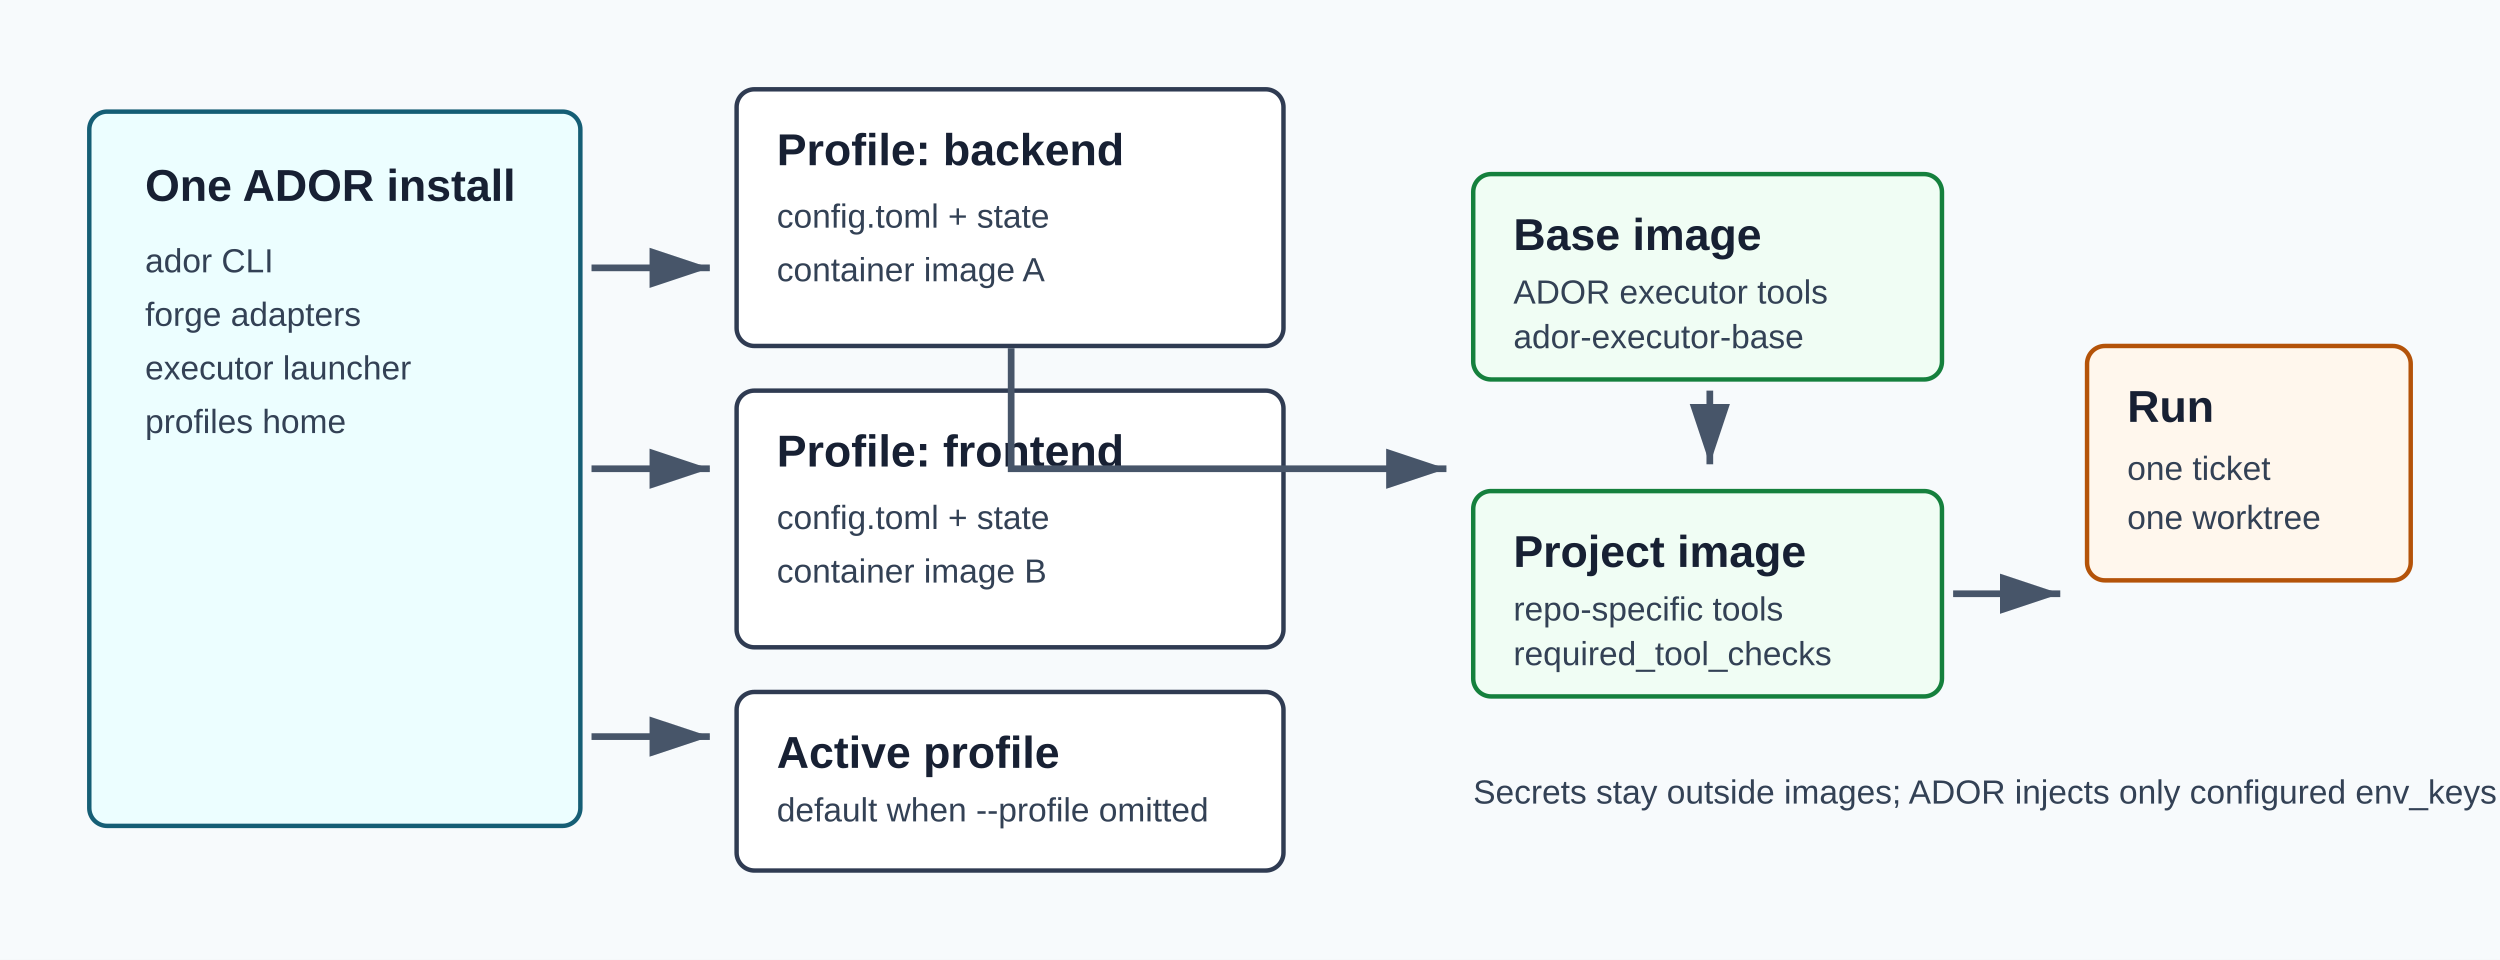
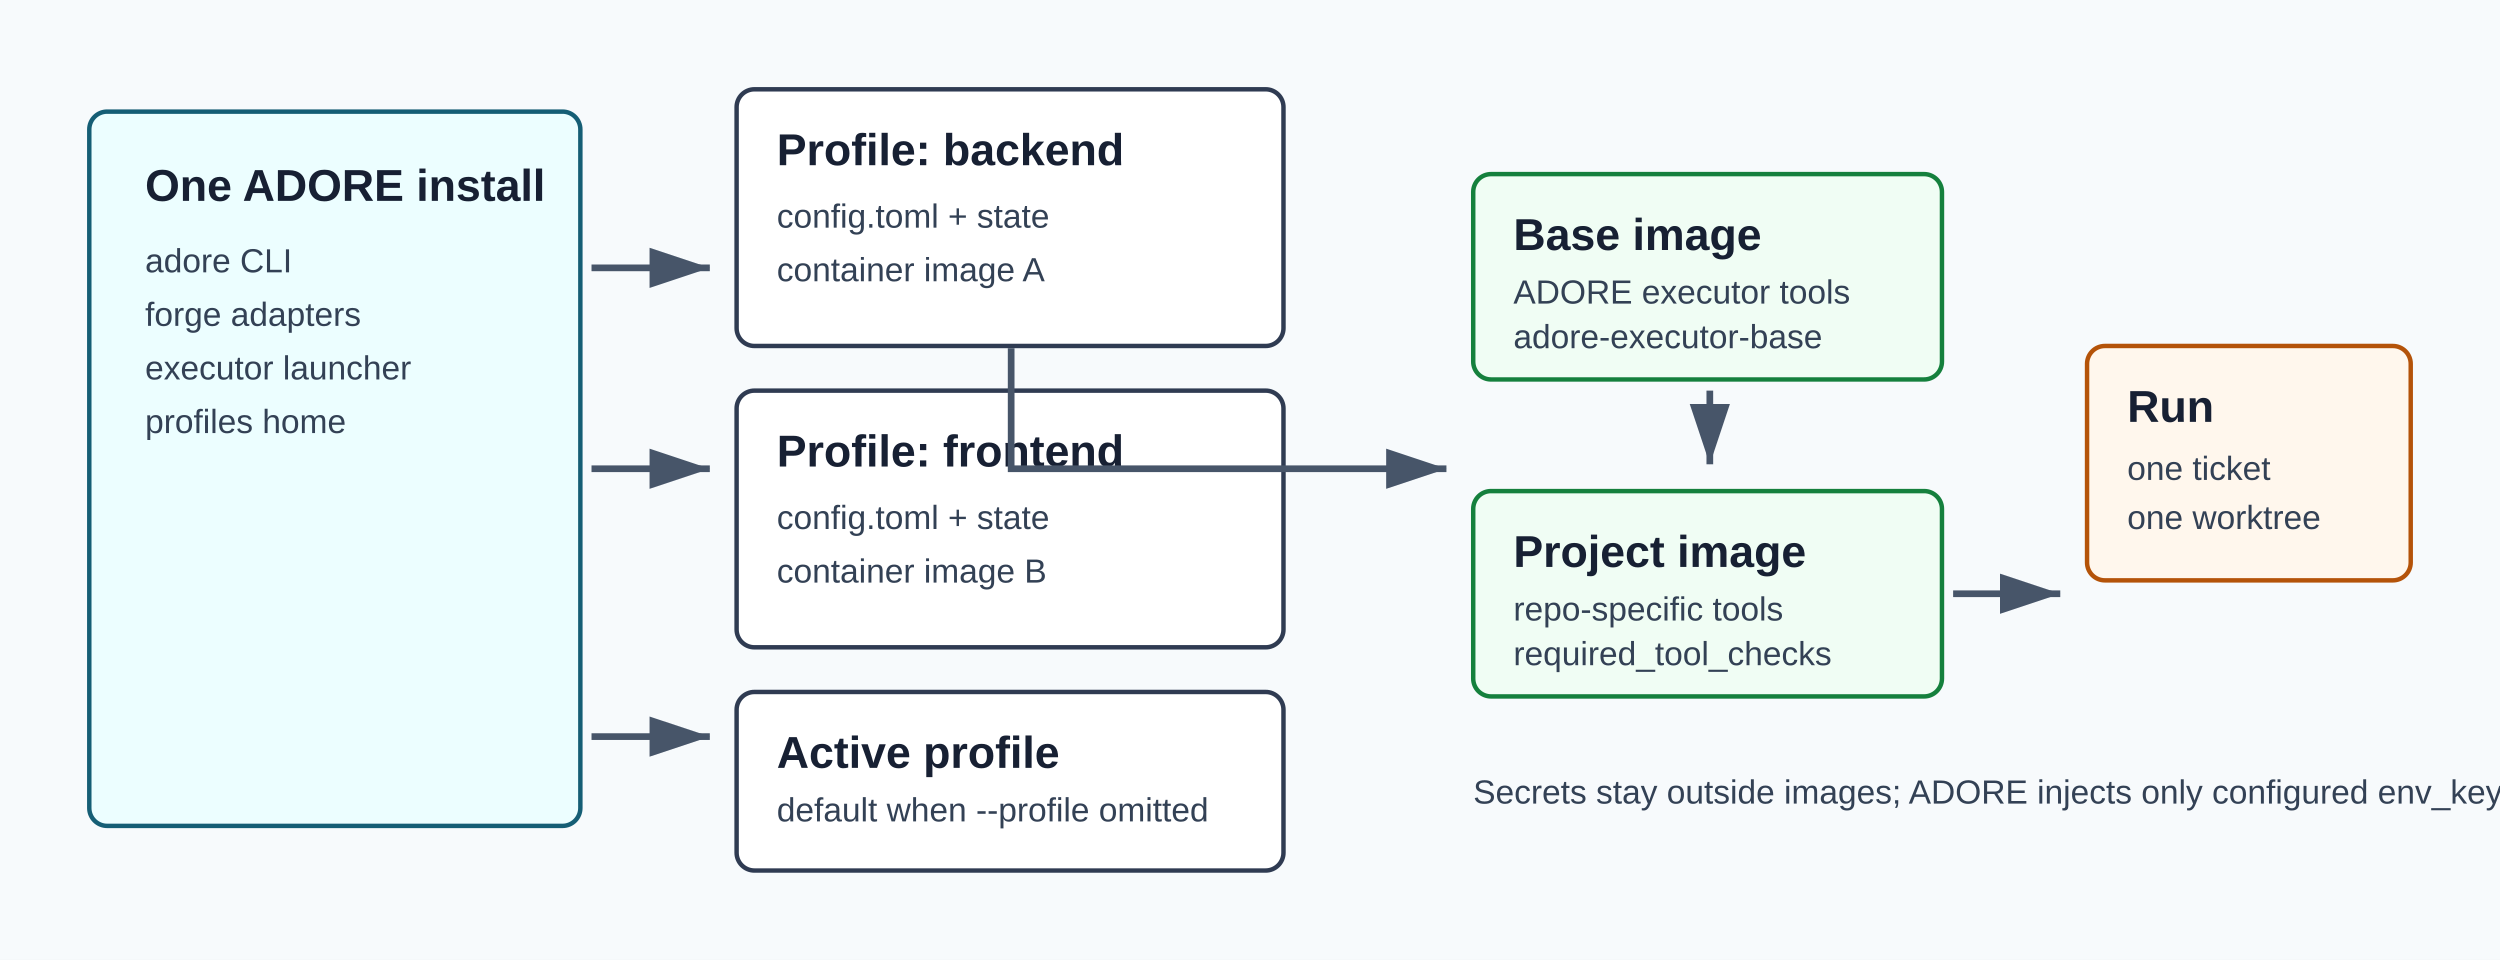
<svg xmlns="http://www.w3.org/2000/svg" width="1120" height="430" viewBox="0 0 1120 430" role="img" aria-labelledby="title desc">
  <defs>
    <style>
      .bg { fill: #f7fafc; }
      .host { fill: #ecfeff; stroke: #155e75; stroke-width: 2; rx: 8; }
      .profile { fill: #ffffff; stroke: #2f3b52; stroke-width: 2; rx: 8; }
      .image { fill: #f0fdf4; stroke: #15803d; stroke-width: 2; rx: 8; }
      .run { fill: #fff7ed; stroke: #b45309; stroke-width: 2; rx: 8; }
      .text { fill: #172033; font: 600 20px Arial, sans-serif; }
      .small { fill: #334155; font: 15px Arial, sans-serif; }
      .line { stroke: #475569; stroke-width: 3; fill: none; marker-end: url(#arrow); }
    </style>
    <marker id="arrow" markerWidth="10" markerHeight="10" refX="9" refY="3" orient="auto" markerUnits="strokeWidth">
      <path d="M0,0 L9,3 L0,6 Z" fill="#475569" />
    </marker>
  </defs>
  <rect class="bg" x="0" y="0" width="1120" height="430" />
  <rect class="host" x="40" y="50" width="220" height="320" />
-   <text class="text" x="65" y="90">One ADOR install</text>
-   <text class="small" x="65" y="122">ador CLI</text>
+   <text class="text" x="65" y="90">One ADORE install</text>
+   <text class="small" x="65" y="122">adore CLI</text>
  <text class="small" x="65" y="146">forge adapters</text>
  <text class="small" x="65" y="170">executor launcher</text>
  <text class="small" x="65" y="194">profiles home</text>
  <g transform="translate(330 40)">
    <rect class="profile" width="245" height="115" />
    <text class="text" x="18" y="34">Profile: backend</text>
    <text class="small" x="18" y="62">config.toml + state</text>
    <text class="small" x="18" y="86">container image A</text>
  </g>
  <g transform="translate(330 175)">
    <rect class="profile" width="245" height="115" />
    <text class="text" x="18" y="34">Profile: frontend</text>
    <text class="small" x="18" y="62">config.toml + state</text>
    <text class="small" x="18" y="86">container image B</text>
  </g>
  <g transform="translate(330 310)">
    <rect class="profile" width="245" height="80" />
    <text class="text" x="18" y="34">Active profile</text>
    <text class="small" x="18" y="58">default when --profile omitted</text>
  </g>
  <path class="line" d="M265 120 H318" />
  <path class="line" d="M265 210 H318" />
  <path class="line" d="M265 330 H318" />
  <g transform="translate(660 78)">
    <rect class="image" width="210" height="92" />
    <text class="text" x="18" y="34">Base image</text>
-     <text class="small" x="18" y="58">ADOR executor tools</text>
-     <text class="small" x="18" y="78">ador-executor-base</text>
+     <text class="small" x="18" y="58">ADORE executor tools</text>
+     <text class="small" x="18" y="78">adore-executor-base</text>
  </g>
  <g transform="translate(660 220)">
    <rect class="image" width="210" height="92" />
    <text class="text" x="18" y="34">Project image</text>
    <text class="small" x="18" y="58">repo-specific tools</text>
    <text class="small" x="18" y="78">required_tool_checks</text>
  </g>
  <path class="line" d="M453 156 V210 H648" />
  <path class="line" d="M766 175 V208" />
  <g transform="translate(935 155)">
    <rect class="run" width="145" height="105" />
    <text class="text" x="18" y="34">Run</text>
    <text class="small" x="18" y="60">one ticket</text>
    <text class="small" x="18" y="82">one worktree</text>
  </g>
  <path class="line" d="M875 266 H923" />
-   <text class="small" x="660" y="360">Secrets stay outside images; ADOR injects only configured env_keys at run time.</text>
+   <text class="small" x="660" y="360">Secrets stay outside images; ADORE injects only configured env_keys at run time.</text>
</svg>
